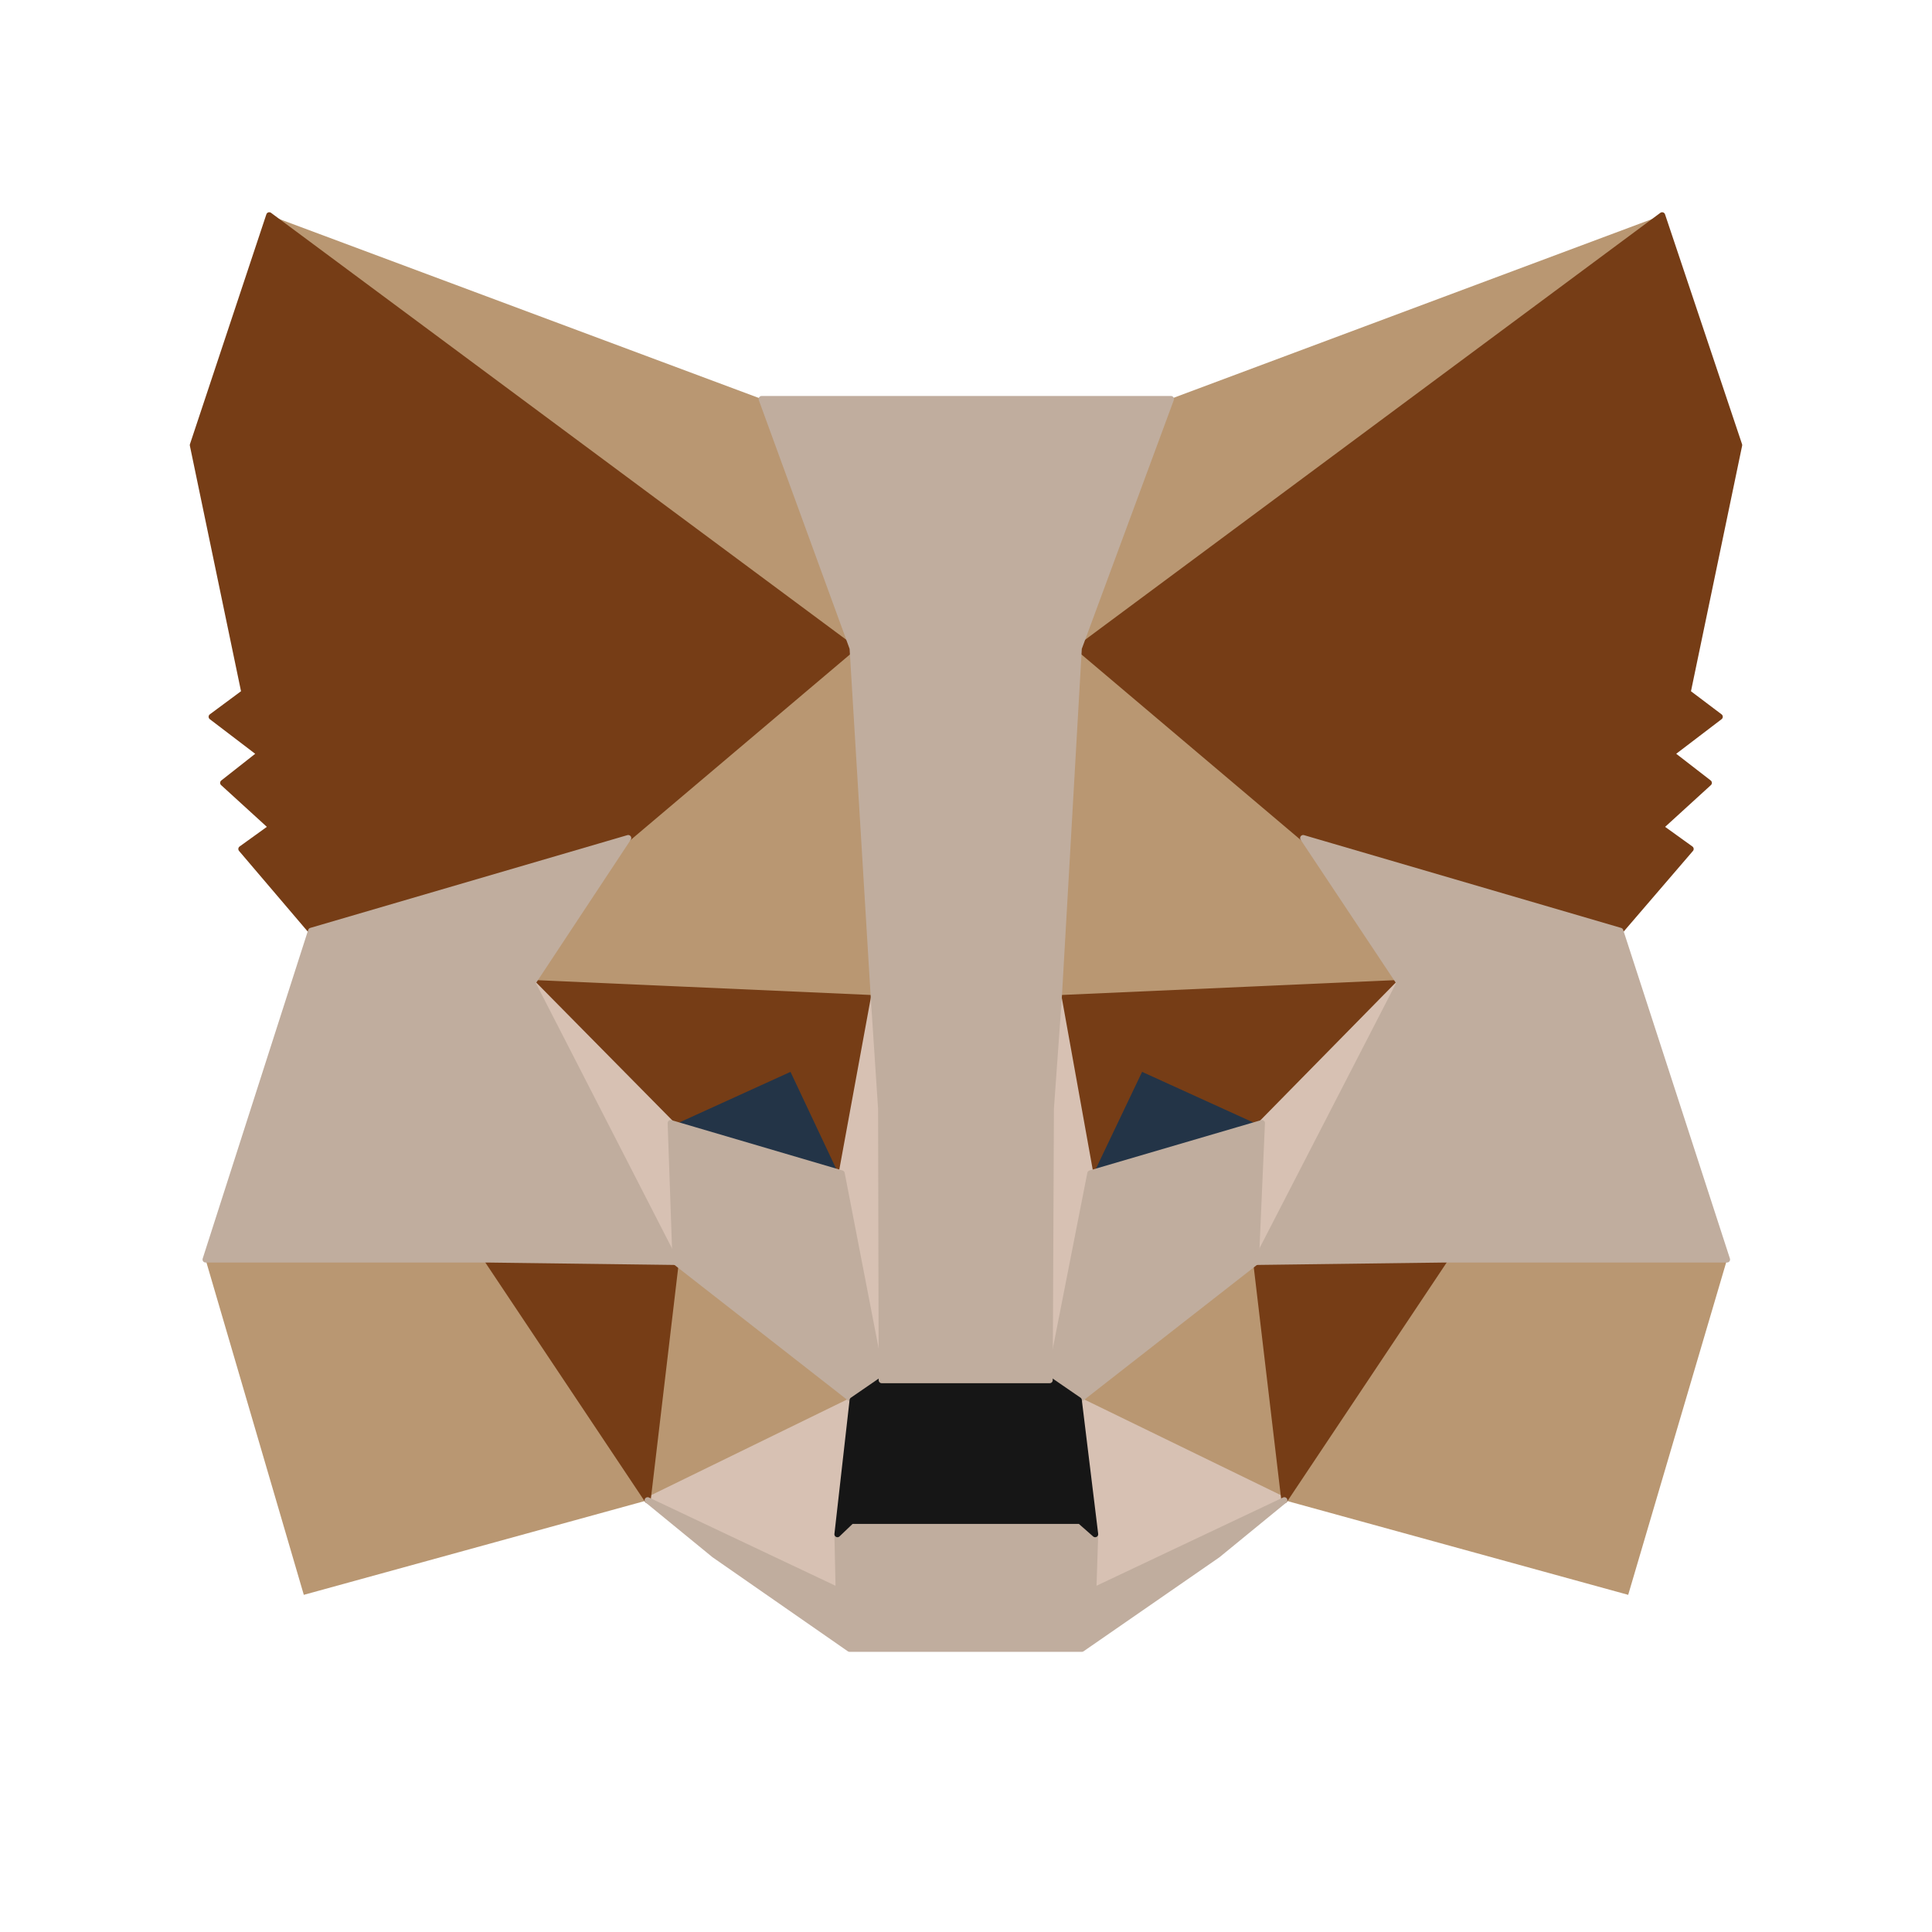
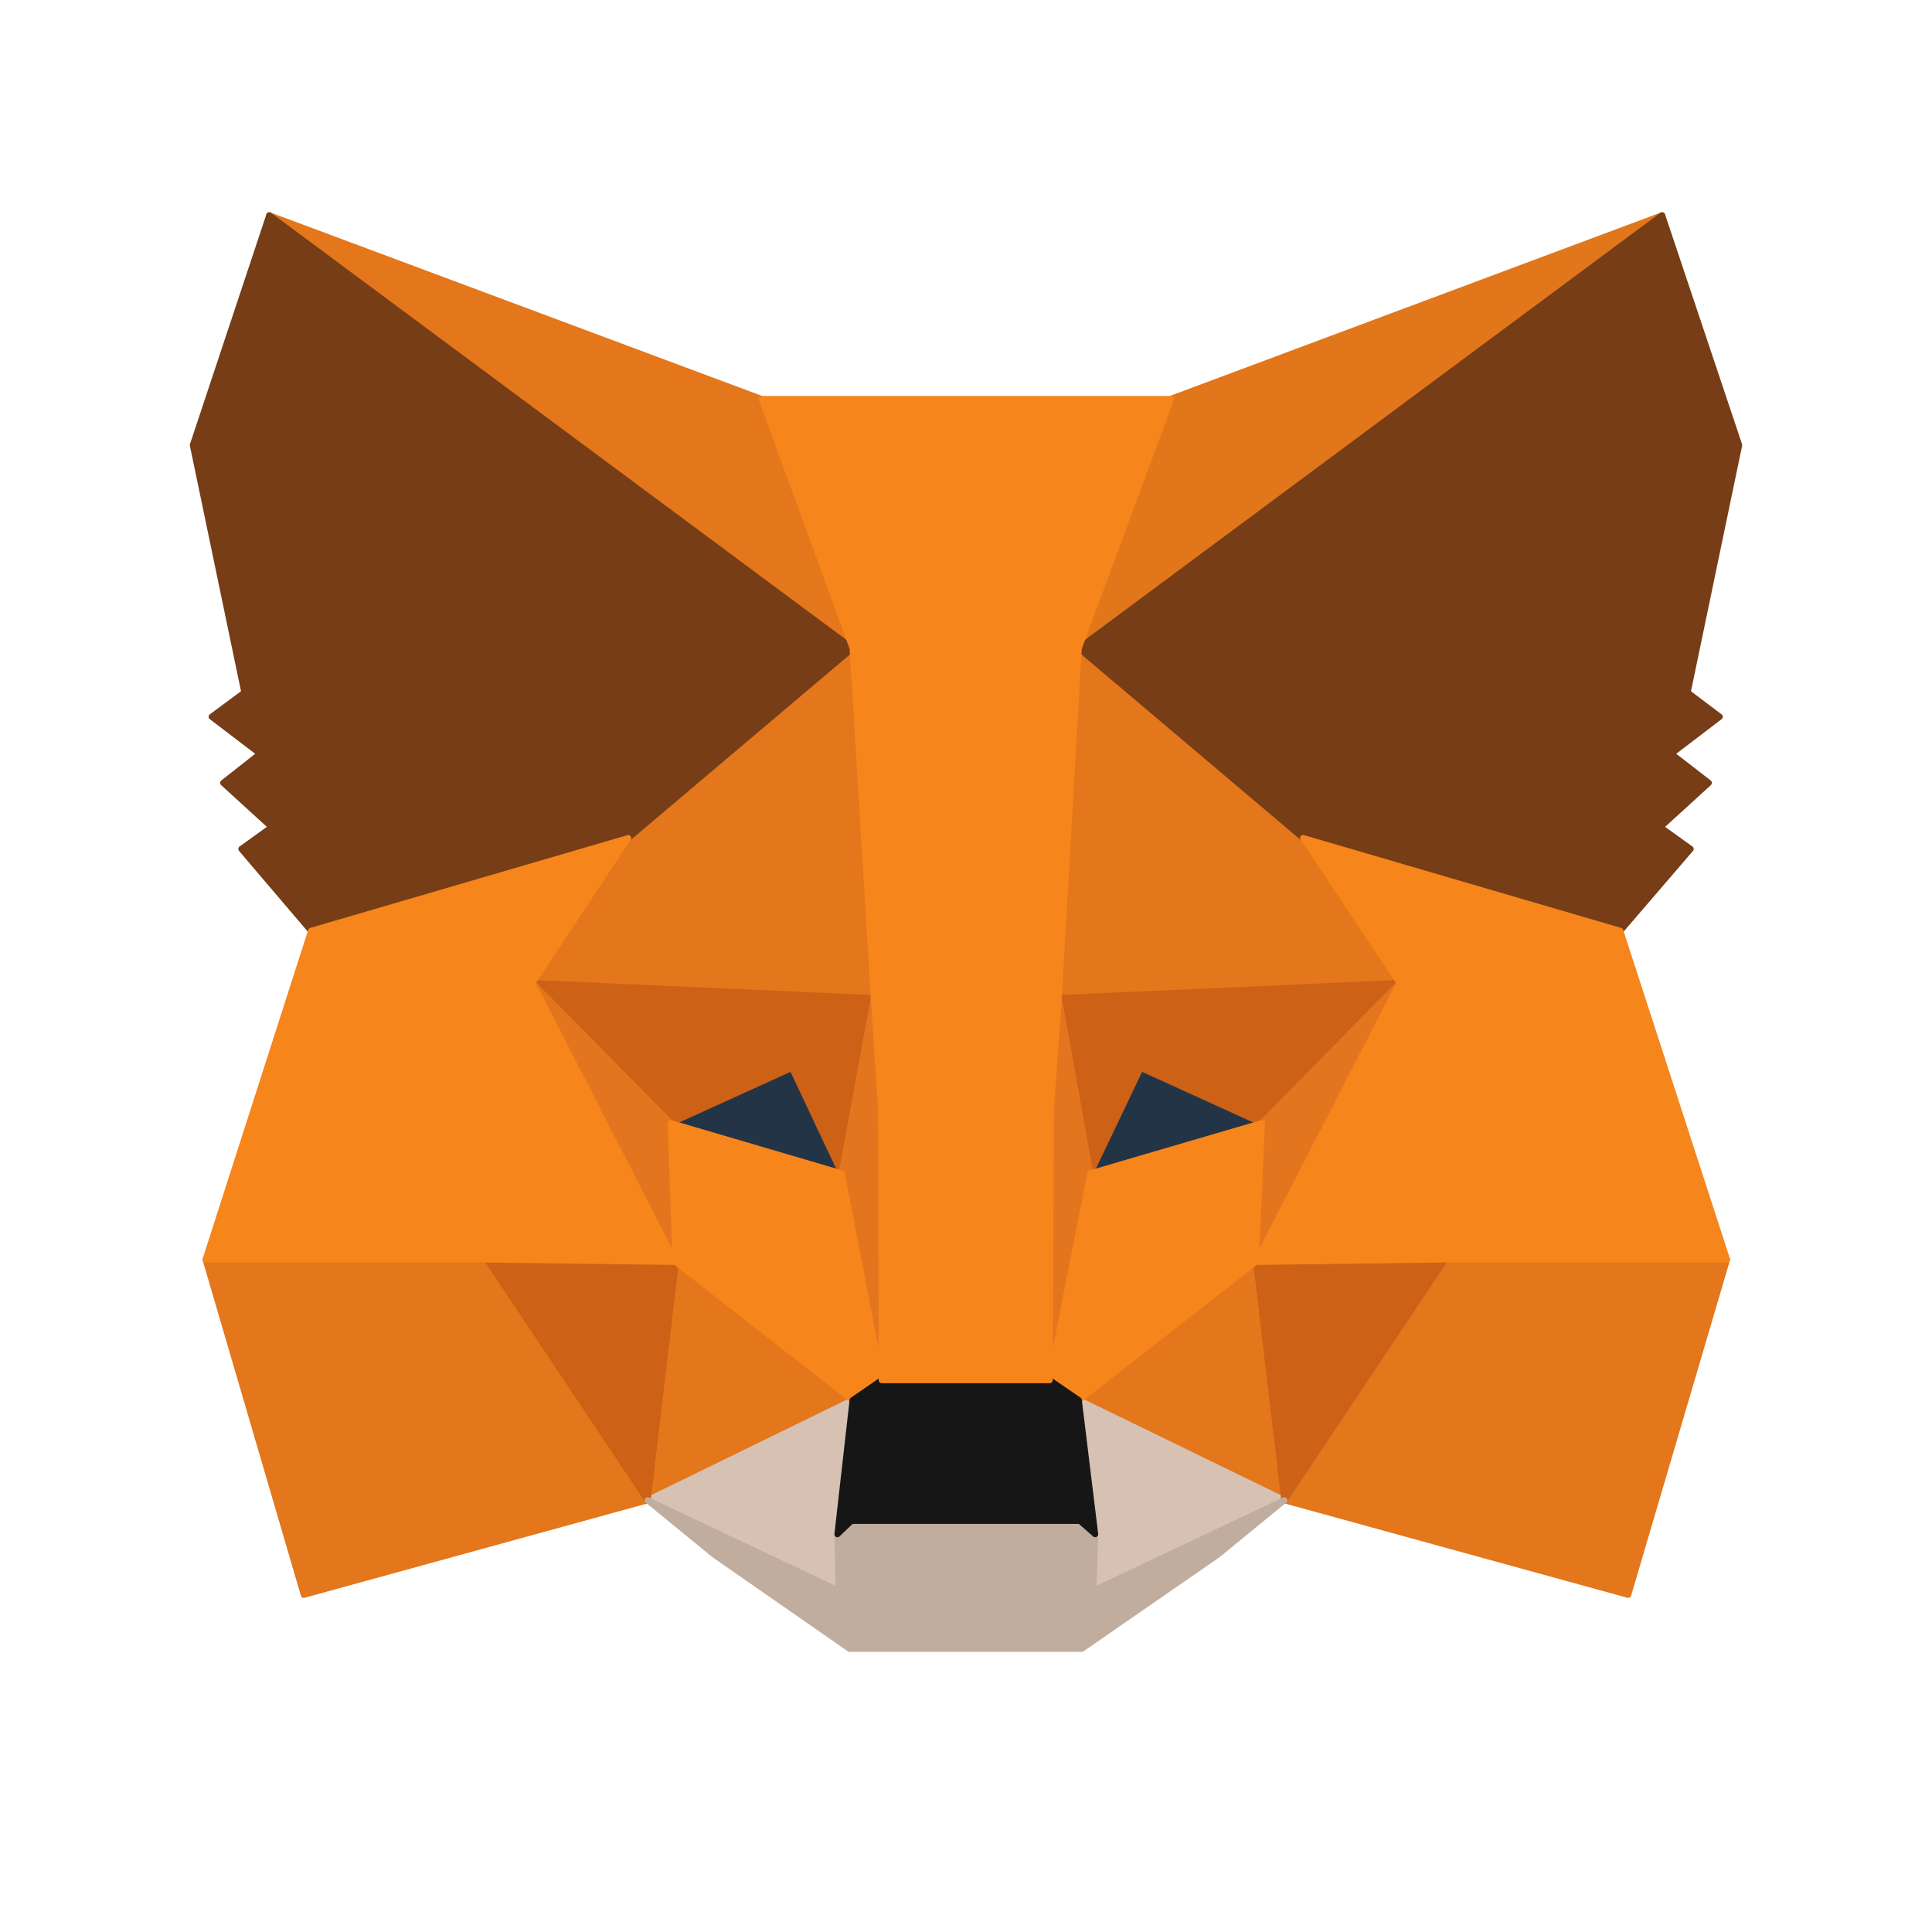
- <svg xmlns="http://www.w3.org/2000/svg" version="1.1" id="Layer_1" x="0px" y="0px" viewBox="0 0 318.6 318.6" style="enable-background:new 0 0 318.6 318.6;" xml:space="preserve">
-   <style type="text/css">
- 	.st0{fill:#B99772;}
- 	.st1{fill:#D7C1B3;stroke:#D7C1B3;stroke-linecap:round;stroke-linejoin:round;}
- 	.st2{fill:#233447;stroke:#233447;stroke-linecap:round;stroke-linejoin:round;}
- 	.st3{fill:#763D16;stroke:#763D16;stroke-linecap:round;stroke-linejoin:round;}
- 	.st4{fill:#C0AD9E;stroke:#C0AD9E;stroke-linecap:round;stroke-linejoin:round;}
- 	.st5{fill:#161616;stroke:#161616;stroke-linecap:round;stroke-linejoin:round;}
- </style>
-   <polygon class="st0" points="274.1,35.5 174.6,109.4 193,65.8 " />
-   <g>
-     <g>
-       <polygon class="st0" points="44.4,35.5 143.1,110.1 125.6,65.8   " />
-       <polygon class="st0" points="238.3,206.8 211.8,247.4 268.5,263 284.8,207.7   " />
-       <polygon class="st0" points="33.9,207.7 50.1,263 106.8,247.4 80.3,206.8   " />
-       <polygon class="st0" points="103.6,138.2 87.8,162.1 144.1,164.6 142.1,104.1   " />
-       <polygon class="st0" points="214.9,138.2 175.9,103.4 174.6,164.6 230.8,162.1   " />
-       <polygon class="st0" points="106.8,247.4 140.6,230.9 111.4,208.1   " />
-       <polygon class="st0" points="177.9,230.9 211.8,247.4 207.1,208.1   " />
-     </g>
-   </g>
-   <g>
-     <polygon class="st1" points="211.8,247.4 177.9,230.9 180.6,253 180.3,262.3  " />
-     <polygon class="st1" points="106.8,247.4 138.3,262.3 138.1,253 140.6,230.9  " />
-   </g>
-   <polygon class="st2" points="138.8,193.5 110.6,185.2 130.5,176.1 " />
-   <polygon class="st2" points="179.7,193.5 188,176.1 208,185.2 " />
-   <g>
-     <polygon class="st3" points="106.8,247.4 111.6,206.8 80.3,207.7  " />
-     <polygon class="st3" points="207,206.8 211.8,247.4 238.3,207.7  " />
-     <polygon class="st3" points="230.8,162.1 174.6,164.6 179.8,193.5 188.1,176.1 208.1,185.2  " />
-     <polygon class="st3" points="110.6,185.2 130.6,176.1 138.8,193.5 144.1,164.6 87.8,162.1  " />
-   </g>
-   <g>
-     <polygon class="st1" points="87.8,162.1 111.4,208.1 110.6,185.2  " />
-     <polygon class="st1" points="208.1,185.2 207.1,208.1 230.8,162.1  " />
-     <polygon class="st1" points="144.1,164.6 138.8,193.5 145.4,227.6 146.9,182.7  " />
-     <polygon class="st1" points="174.6,164.6 171.9,182.6 173.1,227.6 179.8,193.5  " />
-   </g>
-   <polygon class="st4" points="179.8,193.5 173.1,227.6 177.9,230.9 207.1,208.1 208.1,185.2 " />
-   <polygon class="st4" points="110.6,185.2 111.4,208.1 140.6,230.9 145.4,227.6 138.8,193.5 " />
-   <polygon class="st4" points="180.3,262.3 180.6,253 178.1,250.8 140.4,250.8 138.1,253 138.3,262.3 106.8,247.4 117.8,256.4   140.1,271.9 178.4,271.9 200.8,256.4 211.8,247.4 " />
-   <polygon class="st5" points="177.9,230.9 173.1,227.6 145.4,227.6 140.6,230.9 138.1,253 140.4,250.8 178.1,250.8 180.6,253 " />
-   <g>
-     <polygon class="st3" points="278.3,114.2 286.8,73.4 274.1,35.5 177.9,106.9 214.9,138.2 267.2,153.5 278.8,140 273.8,136.4    281.8,129.1 275.6,124.3 283.6,118.2  " />
-     <polygon class="st3" points="31.8,73.4 40.3,114.2 34.9,118.2 42.9,124.3 36.8,129.1 44.8,136.4 39.8,140 51.3,153.5 103.6,138.2    140.6,106.9 44.4,35.5  " />
-   </g>
-   <polygon class="st4" points="267.2,153.5 214.9,138.2 230.8,162.1 207.1,208.1 238.3,207.7 284.8,207.7 " />
-   <polygon class="st4" points="103.6,138.2 51.3,153.5 33.9,207.7 80.3,207.7 111.4,208.1 87.8,162.1 " />
-   <polygon class="st4" points="174.6,164.6 177.9,106.9 193.1,65.8 125.6,65.8 140.6,106.9 144.1,164.6 145.3,182.8 145.4,227.6   173.1,227.6 173.3,182.8 " />
+ <svg xmlns="http://www.w3.org/2000/svg" xml:space="preserve" id="Layer_1" x="0" y="0" version="1.1" viewBox="0 0 318.6 318.6">
+   <style>
+     .st1,.st6{fill:#e4761b;stroke:#e4761b;stroke-linecap:round;stroke-linejoin:round}.st6{fill:#f6851b;stroke:#f6851b}
+   </style>
+   <path fill="#e2761b" stroke="#e2761b" stroke-linecap="round" stroke-linejoin="round" d="m274.1 35.5-99.5 73.9L193 65.8z" />
+   <path d="m44.4 35.5 98.7 74.6-17.5-44.3zm193.9 171.3-26.5 40.6 56.7 15.6 16.3-55.3zm-204.4.9L50.1 263l56.7-15.6-26.5-40.6z" class="st1" />
+   <path d="m103.6 138.2-15.8 23.9 56.3 2.5-2-60.5zm111.3 0-39-34.8-1.3 61.2 56.2-2.5zM106.8 247.4l33.8-16.5-29.2-22.8zm71.1-16.5 33.9 16.5-4.7-39.3z" class="st1" />
+   <path fill="#d7c1b3" stroke="#d7c1b3" stroke-linecap="round" stroke-linejoin="round" d="m211.8 247.4-33.9-16.5 2.7 22.1-.3 9.3zm-105 0 31.5 14.9-.2-9.3 2.5-22.1z" />
+   <path fill="#233447" stroke="#233447" stroke-linecap="round" stroke-linejoin="round" d="m138.8 193.5-28.2-8.3 19.9-9.1zm40.9 0 8.3-17.4 20 9.1z" />
+   <path fill="#cd6116" stroke="#cd6116" stroke-linecap="round" stroke-linejoin="round" d="m106.8 247.4 4.8-40.6-31.3.9zM207 206.8l4.8 40.6 26.5-39.7zm23.8-44.7-56.2 2.5 5.2 28.9 8.3-17.4 20 9.1zm-120.2 23.1 20-9.1 8.2 17.4 5.3-28.9-56.3-2.5z" />
+   <path fill="#e4751f" stroke="#e4751f" stroke-linecap="round" stroke-linejoin="round" d="m87.8 162.1 23.6 46-.8-22.9zm120.3 23.1-1 22.9 23.7-46zm-64-20.6-5.3 28.9 6.6 34.1 1.5-44.9zm30.5 0-2.7 18 1.2 45 6.7-34.1z" />
+   <path d="m179.8 193.5-6.7 34.1 4.8 3.3 29.2-22.8 1-22.9zm-69.2-8.3.8 22.9 29.2 22.8 4.8-3.3-6.6-34.1z" class="st6" />
+   <path fill="#c0ad9e" stroke="#c0ad9e" stroke-linecap="round" stroke-linejoin="round" d="m180.3 262.3.3-9.3-2.5-2.2h-37.7l-2.3 2.2.2 9.3-31.5-14.9 11 9 22.3 15.5h38.3l22.4-15.5 11-9z" />
+   <path fill="#161616" stroke="#161616" stroke-linecap="round" stroke-linejoin="round" d="m177.9 230.9-4.8-3.3h-27.7l-4.8 3.3-2.5 22.1 2.3-2.2h37.7l2.5 2.2z" />
+   <path fill="#763d16" stroke="#763d16" stroke-linecap="round" stroke-linejoin="round" d="m278.3 114.2 8.5-40.8-12.7-37.9-96.2 71.4 37 31.3 52.3 15.3 11.6-13.5-5-3.6 8-7.3-6.2-4.8 8-6.1zM31.8 73.4l8.5 40.8-5.4 4 8 6.1-6.1 4.8 8 7.3-5 3.6 11.5 13.5 52.3-15.3 37-31.3-96.2-71.4z" />
+   <path d="m267.2 153.5-52.3-15.3 15.9 23.9-23.7 46 31.2-.4h46.5zm-163.6-15.3-52.3 15.3-17.4 54.2h46.4l31.1.4-23.6-46zm71 26.4 3.3-57.7 15.2-41.1h-67.5l15 41.1 3.5 57.7 1.2 18.2.1 44.8h27.7l.2-44.8z" class="st6" />
</svg>
